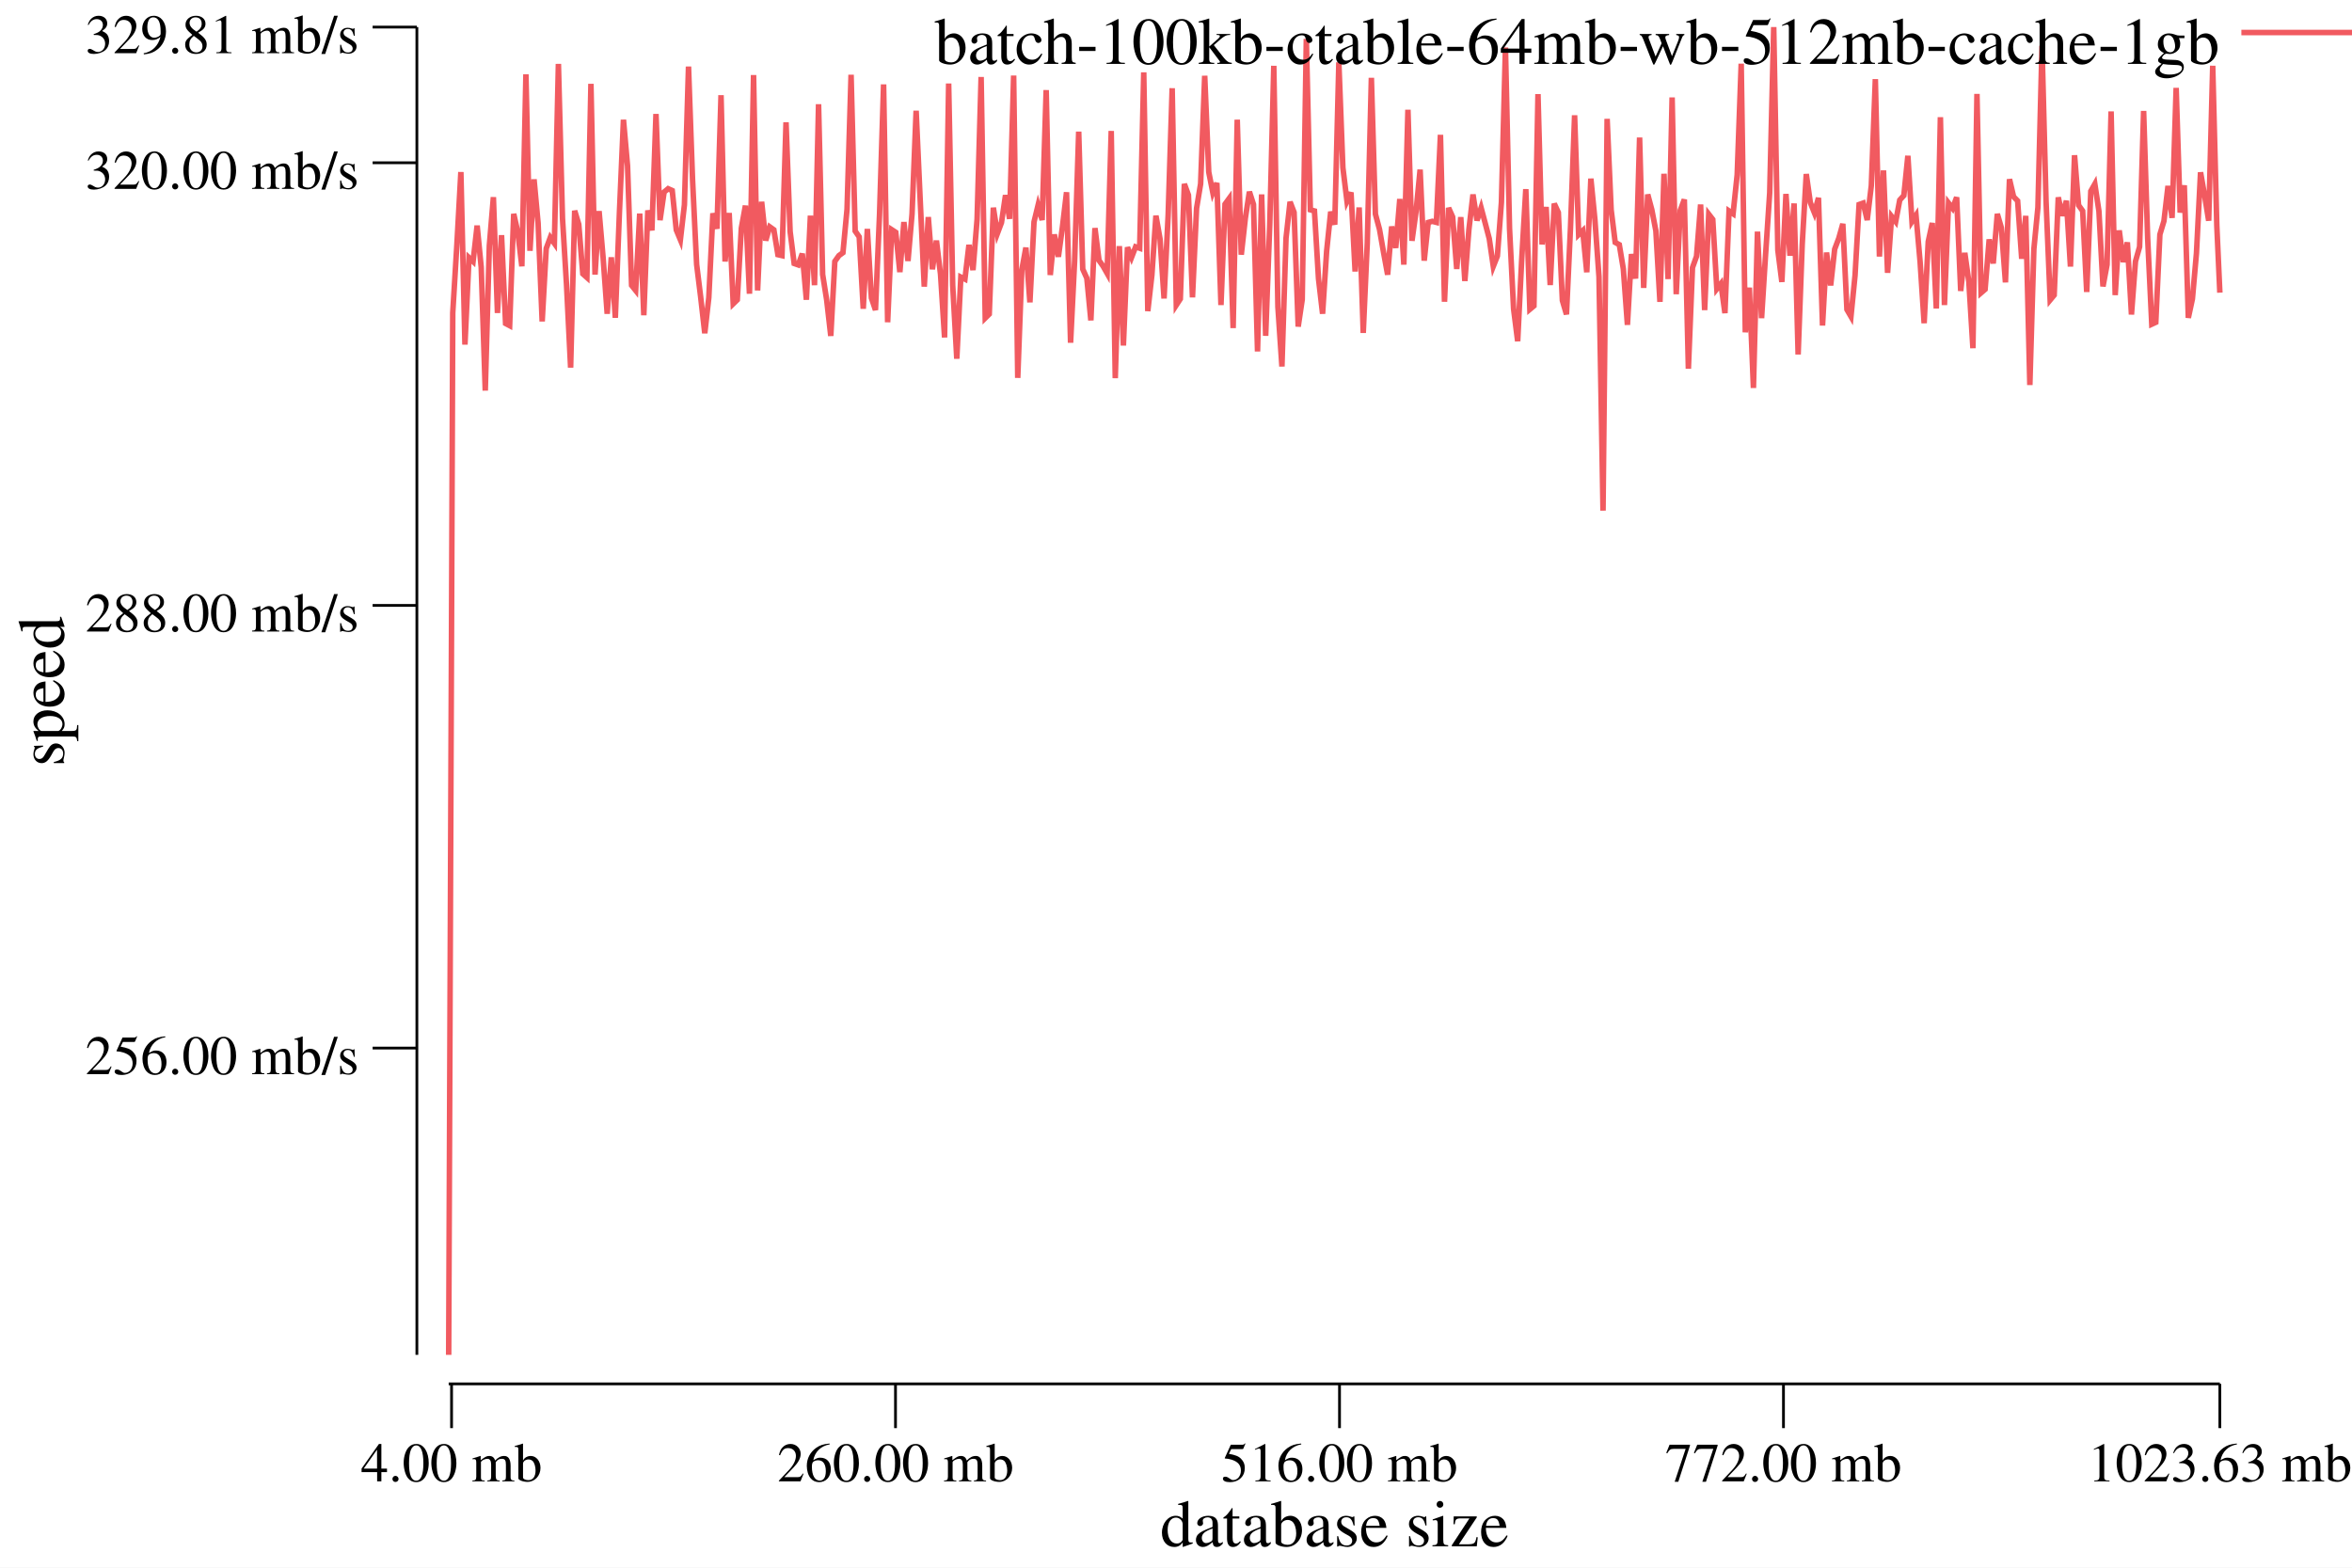
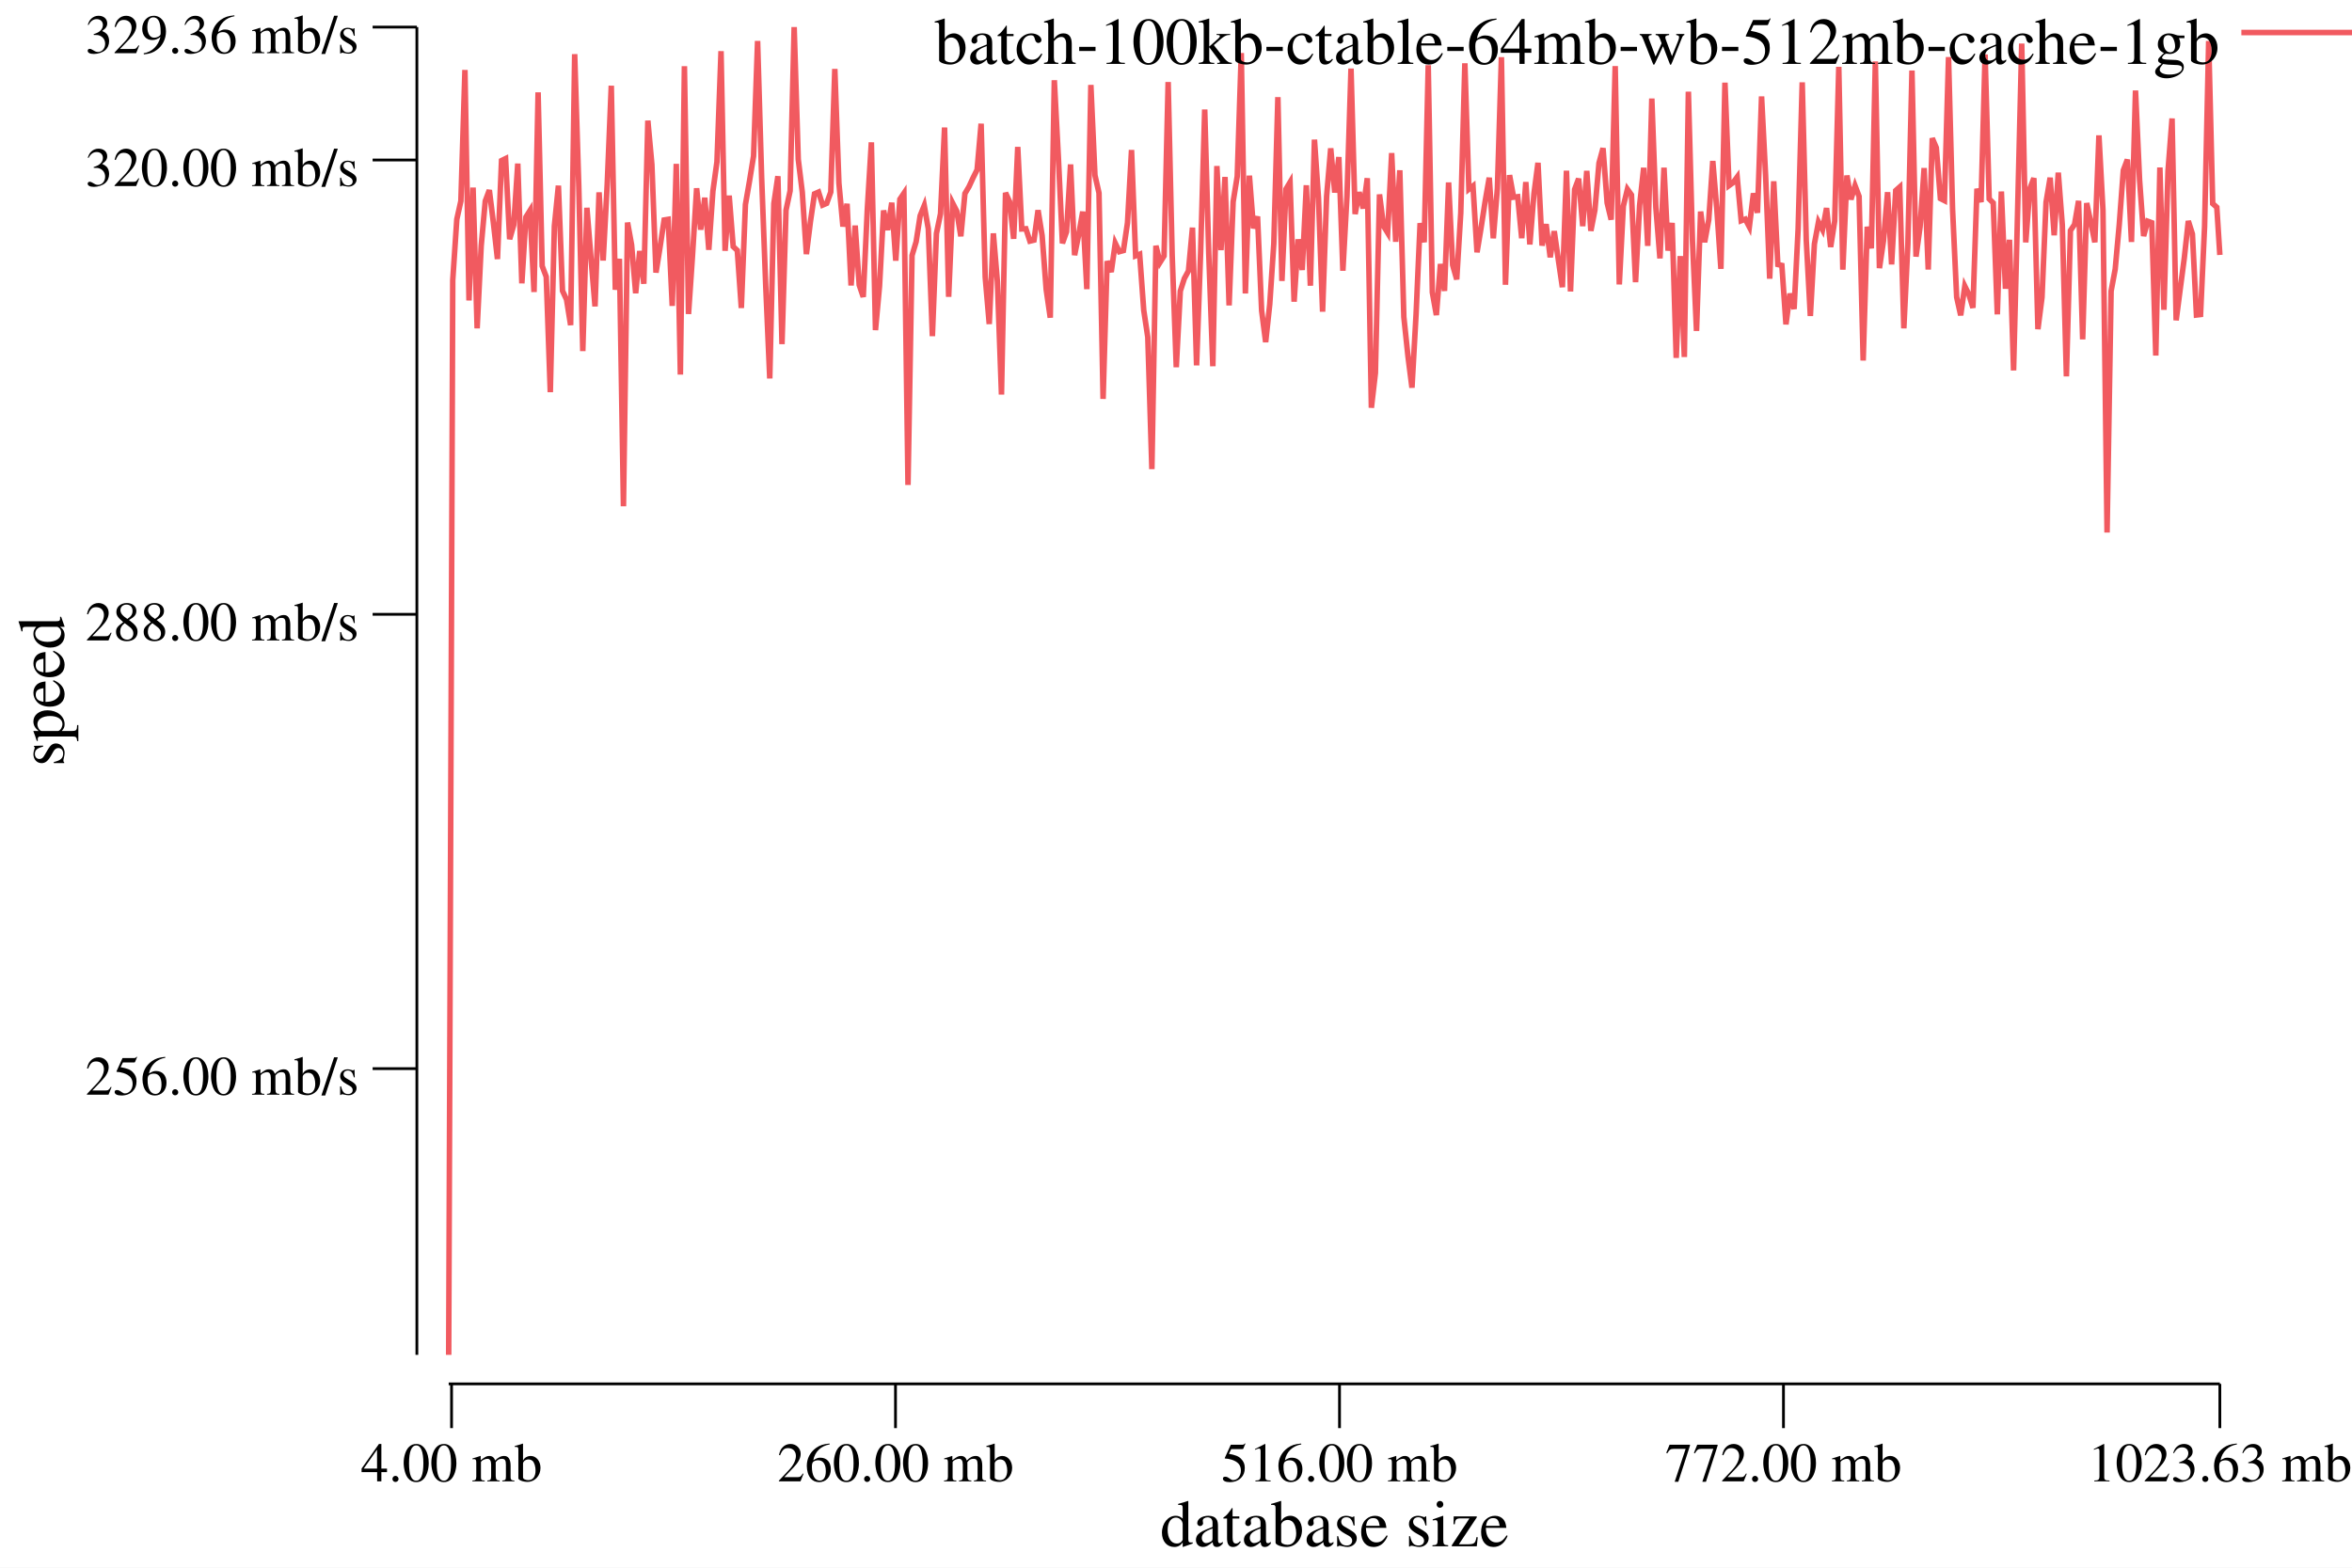
<svg xmlns="http://www.w3.org/2000/svg" width="425.2pt" height="283.46pt" viewBox="0 0 425.2 283.46">
  <g transform="scale(1, -1) translate(0, -283.46)">
    <path d="M0,0L425.2,0L425.2,283.46L0,283.46Z" style="fill:#FFFFFF" />
    <text x="209.73" y="-3.861" transform="scale(1, -1)" style="font-family:Times;font-weight:normal;font-style:normal;font-size:12px">database size</text>
    <text x="65.244" y="-15.602" transform="scale(1, -1)" style="font-family:Times;font-weight:normal;font-style:normal;font-size:10px">4.00 mb</text>
    <text x="140.51" y="-15.602" transform="scale(1, -1)" style="font-family:Times;font-weight:normal;font-style:normal;font-size:10px">260.00 mb</text>
    <text x="220.77" y="-15.602" transform="scale(1, -1)" style="font-family:Times;font-weight:normal;font-style:normal;font-size:10px">516.00 mb</text>
    <text x="301.03" y="-15.602" transform="scale(1, -1)" style="font-family:Times;font-weight:normal;font-style:normal;font-size:10px">772.00 mb</text>
    <text x="377.42" y="-15.602" transform="scale(1, -1)" style="font-family:Times;font-weight:normal;font-style:normal;font-size:10px">1023.63 mb</text>
    <path d="M81.634,25.23L81.634,33.23" style="fill:none;stroke:#000000;stroke-width:0.5" />
    <path d="M161.89,25.23L161.89,33.23" style="fill:none;stroke:#000000;stroke-width:0.5" />
    <path d="M242.16,25.23L242.16,33.23" style="fill:none;stroke:#000000;stroke-width:0.5" />
    <path d="M322.42,25.23L322.42,33.23" style="fill:none;stroke:#000000;stroke-width:0.5" />
    <path d="M401.31,25.23L401.31,33.23" style="fill:none;stroke:#000000;stroke-width:0.5" />
    <path d="M81.114,33.23L401.31,33.23" style="fill:none;stroke:#000000;stroke-width:0.5" />
    <g transform="rotate(90)">
      <text x="144.86" y="11.555" transform="scale(1, -1)" style="font-family:Times;font-weight:normal;font-style:normal;font-size:12px">speed</text>
    </g>
-     <text x="15.416" y="-89.229" transform="scale(1, -1)" style="font-family:Times;font-weight:normal;font-style:normal;font-size:10px">256.00 mb/s</text>
-     <text x="15.416" y="-169.27" transform="scale(1, -1)" style="font-family:Times;font-weight:normal;font-style:normal;font-size:10px">288.00 mb/s</text>
-     <text x="15.416" y="-249.31" transform="scale(1, -1)" style="font-family:Times;font-weight:normal;font-style:normal;font-size:10px">320.00 mb/s</text>
-     <text x="15.416" y="-273.84" transform="scale(1, -1)" style="font-family:Times;font-weight:normal;font-style:normal;font-size:10px">329.81 mb/s</text>
-     <path d="M67.364,93.951L75.364,93.951" style="fill:none;stroke:#000000;stroke-width:0.5" />
-     <path d="M67.364,173.99L75.364,173.99" style="fill:none;stroke:#000000;stroke-width:0.5" />
-     <path d="M67.364,254.03L75.364,254.03" style="fill:none;stroke:#000000;stroke-width:0.5" />
+     <text x="15.416" y="-85.512" transform="scale(1, -1)" style="font-family:Times;font-weight:normal;font-style:normal;font-size:10px">256.00 mb/s</text>
+     <text x="15.416" y="-167.66" transform="scale(1, -1)" style="font-family:Times;font-weight:normal;font-style:normal;font-size:10px">288.00 mb/s</text>
+     <text x="15.416" y="-249.81" transform="scale(1, -1)" style="font-family:Times;font-weight:normal;font-style:normal;font-size:10px">320.00 mb/s</text>
+     <text x="15.416" y="-273.84" transform="scale(1, -1)" style="font-family:Times;font-weight:normal;font-style:normal;font-size:10px">329.36 mb/s</text>
+     <path d="M67.364,90.233L75.364,90.233" style="fill:none;stroke:#000000;stroke-width:0.5" />
+     <path d="M67.364,172.38L75.364,172.38" style="fill:none;stroke:#000000;stroke-width:0.5" />
+     <path d="M67.364,254.53L75.364,254.53" style="fill:none;stroke:#000000;stroke-width:0.5" />
    <path d="M67.364,278.56L75.364,278.56" style="fill:none;stroke:#000000;stroke-width:0.5" />
    <path d="M75.364,38.48L75.364,278.56" style="fill:none;stroke:#000000;stroke-width:0.5" />
-     <path d="M81.114,38.48L81.849,226.9L82.584,239.04L83.319,252.35L84.053,221.15L84.788,236.87L85.523,236.18L86.258,242.67L86.993,235.14L87.728,212.83L88.462,239.04L89.197,247.81L89.932,226.87L90.667,240.94L91.402,224.97L92.136,224.58L92.871,244.79L93.606,241.49L94.341,235.31L95.076,270.02L95.81,238.11L96.545,251.03L97.28,243.11L98.015,225.34L98.75,238.53L99.485,240.52L100.22,239.47L100.95,271.9L101.69,243.98L102.42,231.91L103.16,216.99L103.89,245.36L104.63,242.9L105.36,233.95L106.1,233.29L106.83,268.3L107.57,233.81L108.3,245.29L109.04,236.76L109.77,226.72L110.51,236.94L111.24,226L111.98,245L112.71,261.81L113.45,253.47L114.18,231.87L114.92,230.94L115.65,244.84L116.39,226.46L117.12,245.42L117.85,241.8L118.59,262.85L119.32,243.65L120.06,248.73L120.79,249.34L121.53,249L122.26,241.88L123,240.1L123.73,246.42L124.47,271.42L125.2,251.01L125.94,235.63L126.67,229.74L127.41,223.21L128.14,229.64L128.88,244.89L129.61,242.1L130.35,266.25L131.08,236.17L131.82,244.95L132.55,228.53L133.29,229.25L134.02,242.21L134.76,246.28L135.49,230.35L136.23,269.89L136.96,230.94L137.69,246.98L138.43,239.97L139.16,242.44L139.9,241.91L140.63,237.41L141.37,237.24L142.1,261.34L142.84,241.6L143.57,235.82L144.31,235.56L145.04,237.6L145.78,229.26L146.51,244.46L147.25,231.89L147.98,264.61L148.72,233.83L149.45,229.22L150.19,222.72L150.92,236.19L151.66,237.24L152.39,237.77L153.13,245.63L153.86,269.94L154.6,241.68L155.33,240.63L156.06,227.63L156.8,242.07L157.53,229.6L158.27,227.4L159,244.59L159.74,268.2L160.47,225.19L161.21,241.93L161.94,241.45L162.68,234.26L163.41,243.31L164.15,236.27L164.88,244.76L165.62,263.44L166.35,247.42L167.09,231.63L167.82,244.21L168.56,234.77L169.29,239.96L170.03,233.87L170.76,222.44L171.5,268.36L172.23,231.91L172.97,218.6L173.7,233.36L174.44,232.99L175.17,239.18L175.9,234.62L176.64,243.8L177.37,269.54L178.11,225.95L178.84,226.67L179.58,245.91L180.31,241.24L181.05,243.22L181.78,248.17L182.52,243.89L183.25,269.8L183.99,215.13L184.72,234.62L185.46,238.69L186.19,228.79L186.93,243.33L187.66,246.34L188.4,243.67L189.13,267.17L189.87,233.73L190.6,241.07L191.34,237.03L192.07,242.44L192.81,248.7L193.54,221.49L194.27,236.22L195.01,259.66L195.74,234.8L196.48,233.16L197.21,225.53L197.95,242.22L198.68,236.38L199.42,235.33L200.15,234.04L200.89,259.78L201.62,215.08L202.36,238.96L203.09,220.98L203.83,238.75L204.56,236.91L205.3,238.83L206.03,238.58L206.77,270.38L207.5,227.2L208.24,233.73L208.97,244.46L209.71,240.29L210.44,229.49L211.18,244.55L211.91,267.51L212.65,228.29L213.38,229.41L214.11,250.2L214.85,248.18L215.58,229.69L216.32,245.8L217.05,250.22L217.79,269.76L218.52,252.36L219.26,248.61L219.99,250.38L220.73,228.3L221.46,246.54L222.2,247.56L222.93,224.14L223.67,261.82L224.4,237.41L225.14,244.03L225.87,248.79L226.61,246.49L227.34,219.91L228.08,248.31L228.81,222.74L229.55,242.9L230.28,271.56L231.02,227.99L231.75,217.19L232.49,240.41L233.22,246.96L233.95,245.06L234.69,224.41L235.42,229.3L236.16,276.43L236.89,245.52L237.63,245.32L238.36,233.08L239.1,226.73L239.83,238.02L240.57,245.18L241.3,242.85L242.04,272.19L242.77,253.15L243.51,247.08L244.24,248.66L244.98,234.37L245.71,245.95L246.45,223.26L247.18,239.54L247.92,269.39L248.65,244.75L249.39,241.99L250.12,237.83L250.86,233.79L251.59,242.51L252.32,238.63L253.06,247.48L253.79,235.61L254.53,263.61L255.26,239.92L256,245.24L256.73,252.79L257.47,236.33L258.2,243.24L258.94,243.44L259.67,243.25L260.41,259.08L261.14,228.9L261.88,245.87L262.61,244.24L263.35,234.82L264.08,244.2L264.82,232.65L265.55,241.94L266.29,248.29L267.02,243.59L267.76,245.88L268.49,243.14L269.23,240.31L269.96,235.3L270.7,237.17L271.43,246.89L272.16,274.87L272.9,242.11L273.63,227.6L274.37,221.76L275.1,236.6L275.84,249.26L276.57,227.53L277.31,228.15L278.04,266.44L278.78,239.26L279.51,246.04L280.25,231.92L280.98,246.64L281.72,245.04L282.45,229.13L283.19,226.62L283.92,242.34L284.66,262.61L285.39,241.03L286.13,241.74L286.86,234.23L287.6,251.16L288.33,243.78L289.07,233.41L289.8,191.13L290.54,261.97L291.27,245.51L292,239.63L292.74,239.22L293.47,234.84L294.21,224.72L294.94,237.52L295.68,233.09L296.41,258.59L297.15,231.4L297.88,248.3L298.62,245.53L299.35,241.73L300.09,228.88L300.82,252.04L301.56,233L302.29,265.84L303.03,230.26L303.76,245.42L304.5,247.39L305.23,216.79L305.97,235.07L306.7,237.11L307.44,246.48L308.17,227.39L308.91,244.73L309.64,243.78L310.37,231.22L311.11,232.16L311.84,226.84L312.58,245.31L313.31,244.81L314.05,251.85L314.78,271.94L315.52,223.37L316.25,231.45L316.99,213.31L317.72,241.58L318.46,225.93L319.19,237.47L319.93,248.58L320.66,278.56L321.4,238.23L322.13,232.48L322.87,248.39L323.6,237.22L324.34,246.67L325.07,219.37L325.81,239.27L326.54,251.99L327.28,246.81L328.01,244.98L328.75,247.69L329.48,224.6L330.21,237.8L330.95,231.85L331.68,238.42L332.42,240.38L333.15,242.99L333.89,227.49L334.62,226.23L335.36,233.66L336.09,246.48L336.83,246.74L337.56,243.67L338.3,249.89L339.03,269.15L339.77,237.07L340.5,252.64L341.24,234.13L341.97,244.33L342.71,243.38L343.44,247.29L344.18,248.1L344.91,255.29L345.65,243.41L346.38,244.53L347.12,236.13L347.85,225.02L348.59,239.76L349.32,243.14L350.05,227.68L350.79,262.27L351.52,228.3L352.26,246.75L352.99,245.8L353.73,247.79L354.46,230.85L355.2,237.74L355.93,232.54L356.67,220.5L357.4,266.48L358.14,230.51L358.87,231.14L359.61,240.18L360.34,235.82L361.08,244.78L361.81,242.27L362.55,232.4L363.28,251.06L364.02,247.89L364.75,247.14L365.49,236.67L366.22,244.43L366.96,213.84L367.69,238.44L368.42,245.97L369.16,275.18L369.89,247.11L370.63,229.22L371.36,230.1L372.1,247.78L372.83,244.44L373.57,247.16L374.3,235.26L375.04,255.39L375.77,246.35L376.51,245.32L377.24,230.67L377.98,248.9L378.71,250.19L379.45,245.28L380.18,231.67L380.92,235.62L381.65,263.31L382.39,230.1L383.12,241.8L383.86,236.07L384.59,239.64L385.33,226.59L386.06,236.21L386.8,238.83L387.53,263.4L388.26,240.34L389,224.84L389.73,225.18L390.47,241.06L391.2,243.48L391.94,249.84L392.67,244.06L393.41,267.57L394.14,245.02L394.88,249.95L395.61,225.99L396.35,229.42L397.08,237.67L397.82,252.3L398.55,248.14L399.29,243.55L400.02,271.57L400.76,242.65L401.31,230.54" style="fill:none;stroke:#F15A60" />
+     <path d="M81.114,38.48L81.849,232.79L82.584,243.81L83.319,247.12L84.053,270.81L84.788,229.13L85.523,249.54L86.258,224.09L86.993,239L87.728,247.11L88.462,249.08L89.197,243.17L89.932,236.62L90.667,254.42L91.402,254.78L92.136,240.21L92.871,242.77L93.606,253.88L94.341,232.23L95.076,244.21L95.81,245.39L96.545,230.66L97.28,266.76L98.015,235.36L98.75,233.42L99.485,212.55L100.22,242.59L100.95,249.89L101.69,230.87L102.42,229.3L103.16,224.67L103.89,273.67L104.63,249.92L105.36,219.98L106.1,245.89L106.83,236.91L107.57,228.06L108.3,248.68L109.04,236.35L109.77,250.07L110.51,267.96L111.24,231.07L111.98,236.66L112.71,191.92L113.45,243.22L114.18,239.19L114.92,230.44L115.65,238.07L116.39,232.15L117.12,261.65L117.85,253.7L118.59,234.17L119.32,238.73L120.06,243.68L120.79,243.8L121.53,228.15L122.26,253.83L123,215.73L123.73,271.49L124.47,226.68L125.2,237.36L125.94,249.42L126.67,241.93L127.41,247.71L128.14,238.29L128.88,248.87L129.61,254.19L130.35,274.21L131.08,238.11L131.82,248.09L132.55,238.87L133.29,238.18L134.02,227.77L134.76,246.47L135.49,250.68L136.23,255.25L136.96,276.05L137.69,251.42L138.43,231.75L139.16,215.03L139.9,246.65L140.63,251.6L141.37,221.24L142.1,245.46L142.84,248.96L143.57,278.56L144.31,254.65L145.04,248.71L145.78,237.51L146.51,243.37L147.25,248.41L147.98,248.73L148.72,246.38L149.45,246.69L150.19,248.74L150.92,270.99L151.66,250.36L152.39,242.5L153.13,246.61L153.86,231.84L154.6,242.68L155.33,231.93L156.06,229.77L156.8,245.71L157.53,257.72L158.27,223.77L159,231.7L159.74,245.41L160.47,241.87L161.21,246.81L161.94,236.33L162.68,247.43L163.41,248.51L164.15,195.77L164.88,237.27L165.62,239.75L166.35,244.46L167.09,246.29L167.82,242.08L168.56,222.68L169.29,241.23L170.03,244.81L170.76,260.4L171.5,229.79L172.23,246.72L172.97,245.27L173.7,240.74L174.44,248.46L175.17,249.69L175.9,251.28L176.64,252.76L177.37,261.09L178.11,233.32L178.84,224.87L179.58,241.26L180.31,232.58L181.05,212.12L181.78,248.6L182.52,246.99L183.25,240.28L183.99,256.89L184.72,242.06L185.46,242.1L186.19,239.86L186.93,240.04L187.66,245.45L188.4,240.84L189.13,231.13L189.87,226.02L190.6,268.95L191.34,254.92L192.07,239.47L192.81,241.55L193.54,253.73L194.27,237.32L195.01,241.02L195.74,245.2L196.48,231.18L197.21,268.1L197.95,251.76L198.68,248.55L199.42,211.33L200.15,236.24L200.89,234.28L201.62,239.49L202.36,237.95L203.09,238.15L203.83,243.17L204.56,256.34L205.3,237.2L206.03,237.49L206.77,227.35L207.5,222.5L208.24,198.64L208.97,239.02L209.71,236.01L210.44,237.18L211.18,268.63L211.91,237.36L212.65,217.06L213.38,230.83L214.11,233.11L214.85,234.47L215.58,242.3L216.32,217.39L217.05,237.79L217.79,263.66L218.52,237.62L219.26,217.24L219.99,253.44L220.73,238.23L221.46,251.46L222.2,228.24L222.93,246.98L223.67,251.58L224.4,273.87L225.14,230.4L225.87,251.7L226.61,242.18L227.34,244.32L228.08,227.3L228.81,221.6L229.55,228.46L230.28,239.39L231.02,265.9L231.75,232.66L232.49,249.28L233.22,250.51L233.95,228.91L234.69,240.19L235.42,234.64L236.16,249.96L236.89,231.8L237.63,258.21L238.36,247.62L239.1,227.1L239.83,247.99L240.57,256.64L241.3,248.64L242.04,255.06L242.77,234.51L243.51,248L244.24,271.06L244.98,244.75L245.71,248.71L246.45,245.77L247.18,251.24L247.92,209.73L248.65,216.02L249.39,248.31L250.12,242.59L250.86,241.37L251.59,255.78L252.32,239.74L253.06,252.67L253.79,226.14L254.53,219.1L255.26,213.36L256,226.63L256.73,243.1L257.47,239.66L258.2,271.67L258.94,230.59L259.67,226.49L260.41,235.72L261.14,230.86L261.88,250.47L262.61,235.55L263.35,232.94L264.08,244.94L264.82,272.02L265.55,249.25L266.29,249.83L267.02,237.84L267.76,242.32L268.49,247.06L269.23,251.33L269.96,240.37L270.7,249.37L271.43,273.12L272.16,231.97L272.9,251.79L273.63,247.8L274.37,247.89L275.1,240.39L275.84,250.54L276.57,239.26L277.31,248.4L278.04,254.02L278.78,239.05L279.51,242.93L280.25,236.94L280.98,241.66L281.72,236.48L282.45,231.53L283.19,252.59L283.92,230.76L284.66,249.21L285.39,251.16L286.13,242.57L286.86,252.56L287.6,241.72L288.33,245.47L289.07,253.98L289.8,256.67L290.54,246.78L291.27,243.74L292,271.51L292.74,232.03L293.47,246.18L294.21,249.25L294.94,248.22L295.68,232.44L296.41,246.31L297.15,253.12L297.88,239L298.62,265.64L299.35,245.93L300.09,236.74L300.82,253.14L301.56,238.14L302.29,243.15L303.03,218.75L303.76,237.16L304.5,218.91L305.23,266.88L305.97,239.88L306.7,223.62L307.44,245.21L308.17,239.66L308.91,243.7L309.64,254.35L310.37,245.65L311.11,234.85L311.84,268.51L312.58,249.9L313.31,250.43L314.05,251.45L314.78,243.55L315.52,243.83L316.25,242.43L316.99,248.51L317.72,244.98L318.46,266.02L319.19,251.77L319.93,233.07L320.66,250.68L321.4,235.63L322.13,235.47L322.87,224.81L323.6,230.37L324.34,227.59L325.07,242.1L325.81,268.57L326.54,240.01L327.28,226.33L328.01,239.34L328.75,243.32L329.48,241.94L330.21,245.84L330.95,238.8L331.68,243.49L332.42,271.37L333.15,234.7L333.89,251.73L334.62,247.4L335.36,249.88L336.09,247.95L336.83,218.27L337.56,242.46L338.3,238.55L339.03,272.35L339.77,234.98L340.5,239.9L341.24,248.71L341.97,235.65L342.71,249L343.44,249.65L344.18,224.09L344.91,239.3L345.65,270.7L346.38,237.06L347.12,242.48L347.85,253.07L348.59,234.72L349.32,258.47L350.05,256.75L350.79,247.56L351.52,247.19L352.26,273.14L352.99,245.67L353.73,229.73L354.46,226.45L355.2,231.73L355.93,230.24L356.67,227.8L357.4,249.33L358.14,246.92L358.87,273.6L359.61,247.49L360.34,246.77L361.08,226.62L361.81,248.83L362.55,231.25L363.28,240.1L364.02,216.48L364.75,245.39L365.49,275.58L366.22,239.63L366.96,249.36L367.69,251.25L368.42,223.94L369.16,229.71L369.89,246.9L370.63,251.33L371.36,240.92L372.1,252.24L372.83,242.77L373.57,215.41L374.3,241.77L375.04,242.87L375.77,247.14L376.51,222.1L377.24,246.74L377.98,243.24L378.71,239.65L379.45,258.98L380.18,245.45L380.92,187.17L381.65,230.81L382.39,234.79L383.12,242.82L383.86,252.66L384.59,254.61L385.33,239.71L386.06,267.09L386.8,250.9L387.53,240.78L388.26,243.46L389,243.19L389.73,219.17L390.47,253.17L391.2,227.44L391.94,252.58L392.67,262.04L393.41,225.54L394.14,231.17L394.88,236.79L395.61,243.5L396.35,241.15L397.08,226.5L397.82,226.59L398.55,242.51L399.29,276.04L400.02,246.64L400.76,245.98L401.31,237.36" style="fill:none;stroke:#F15A60" />
    <path d="M405.2,277.58L425.2,277.58" style="fill:none;stroke:#F15A60" />
    <text x="168.95" y="-271.91" transform="scale(1, -1)" style="font-family:Times;font-weight:normal;font-style:normal;font-size:12px">batch-100kb-ctable-64mb-wb-512mb-cache-1gb</text>
  </g>
</svg>
